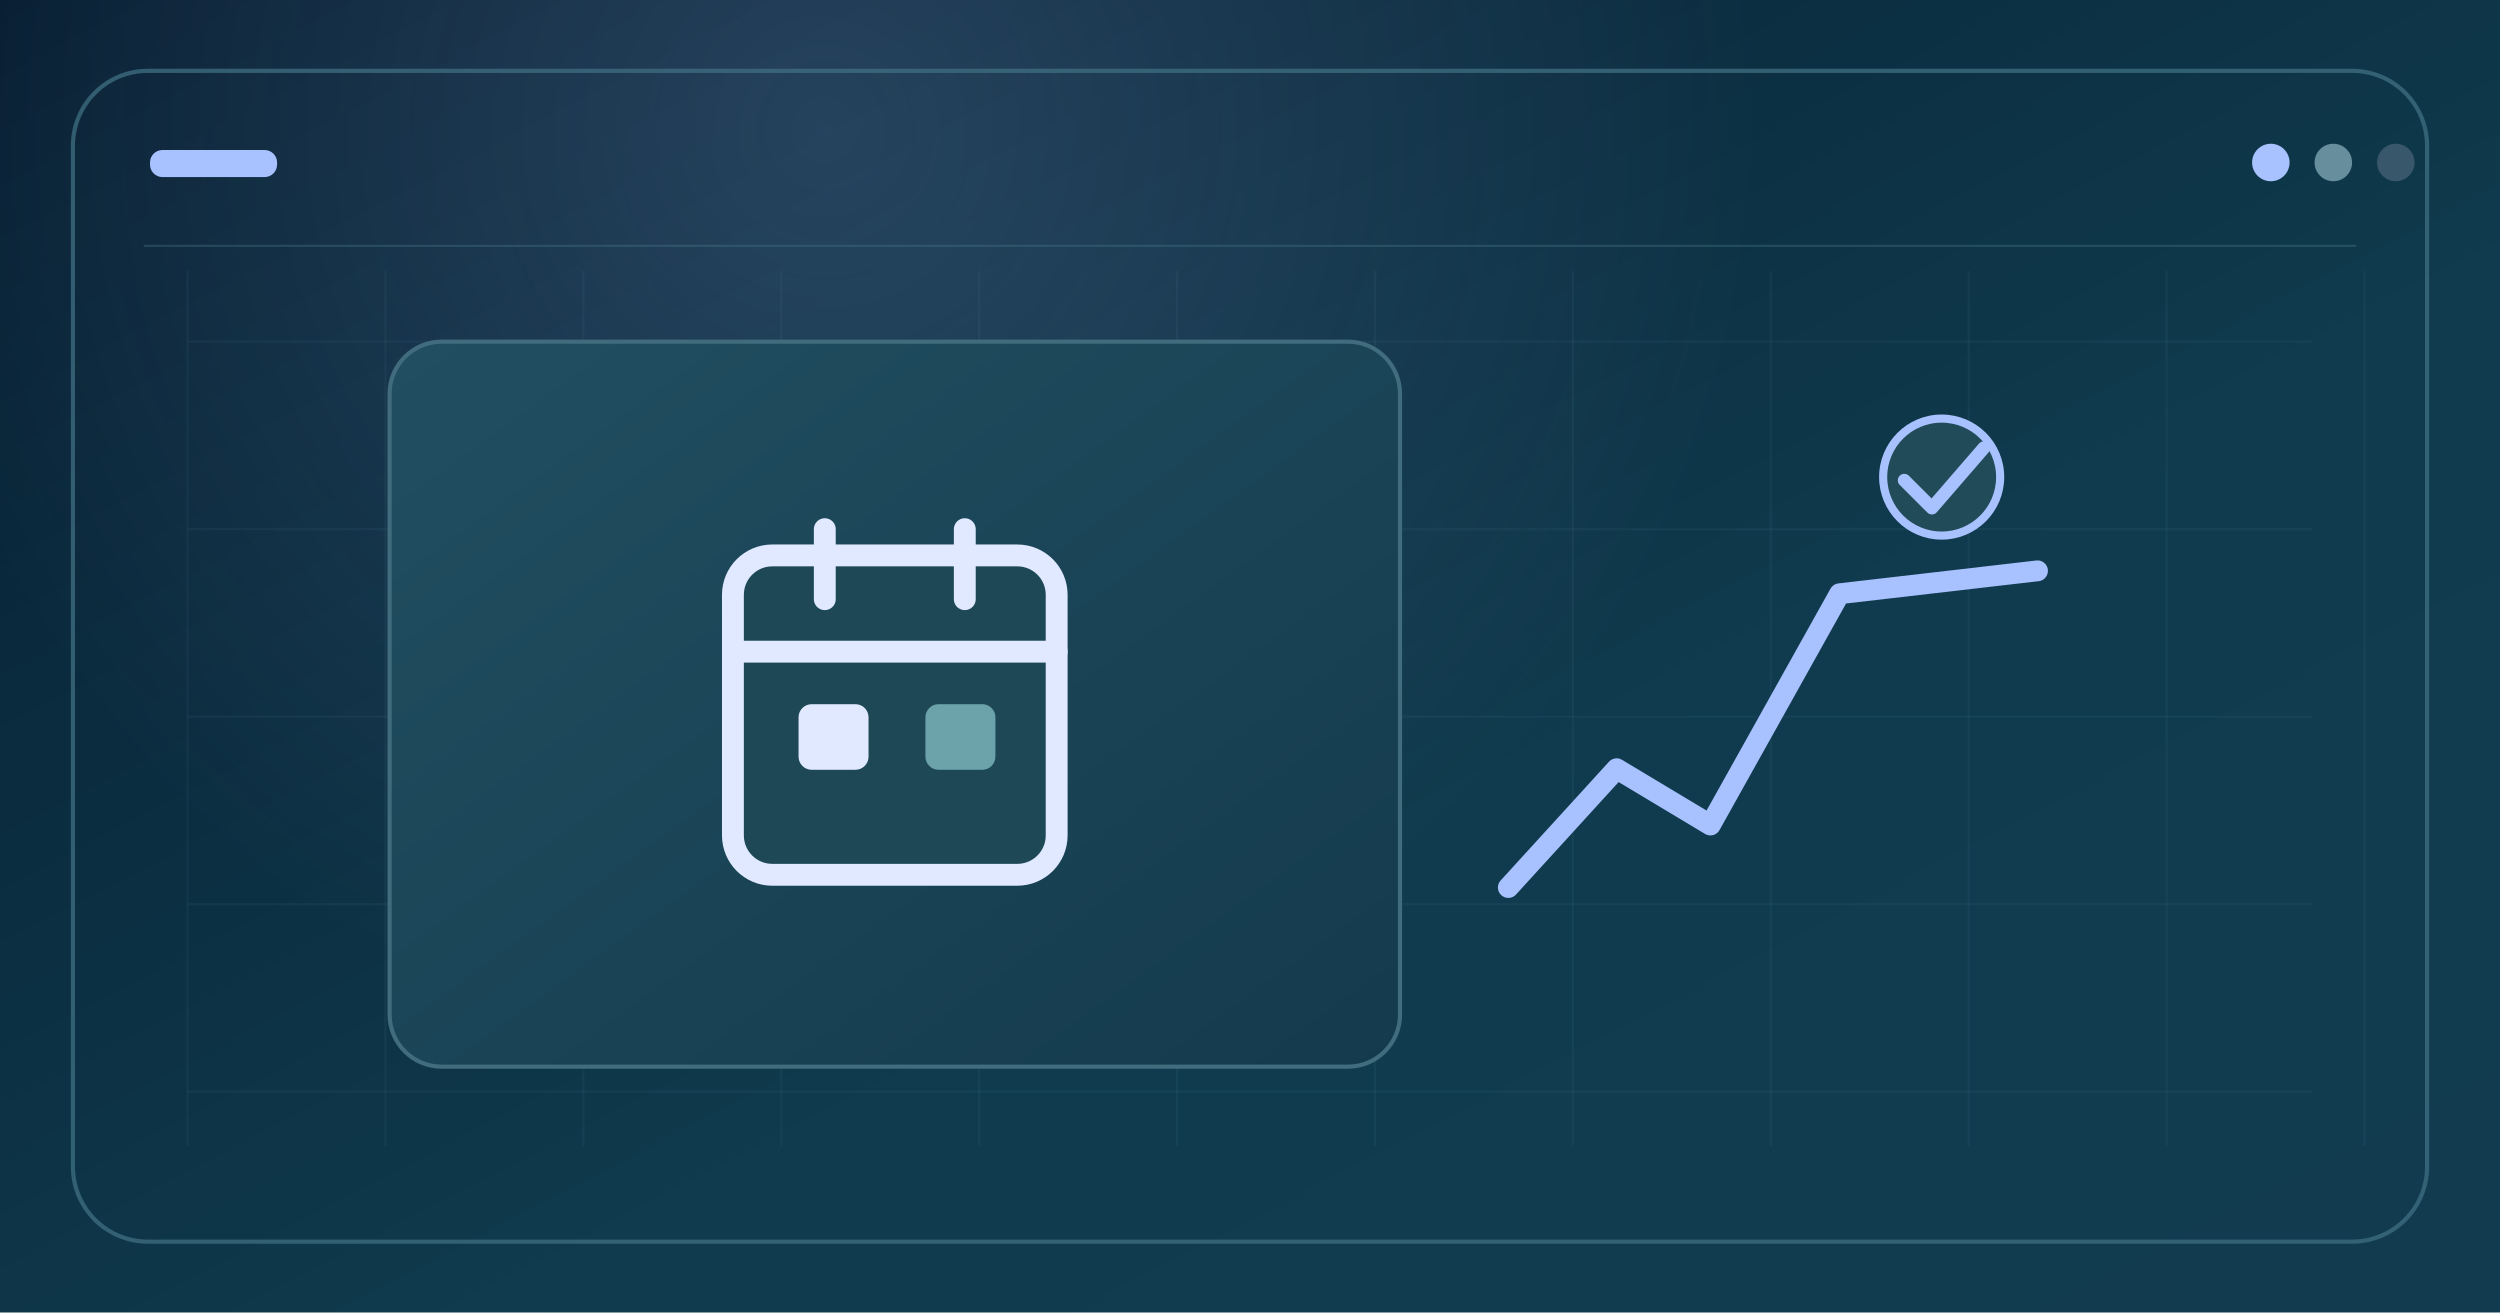
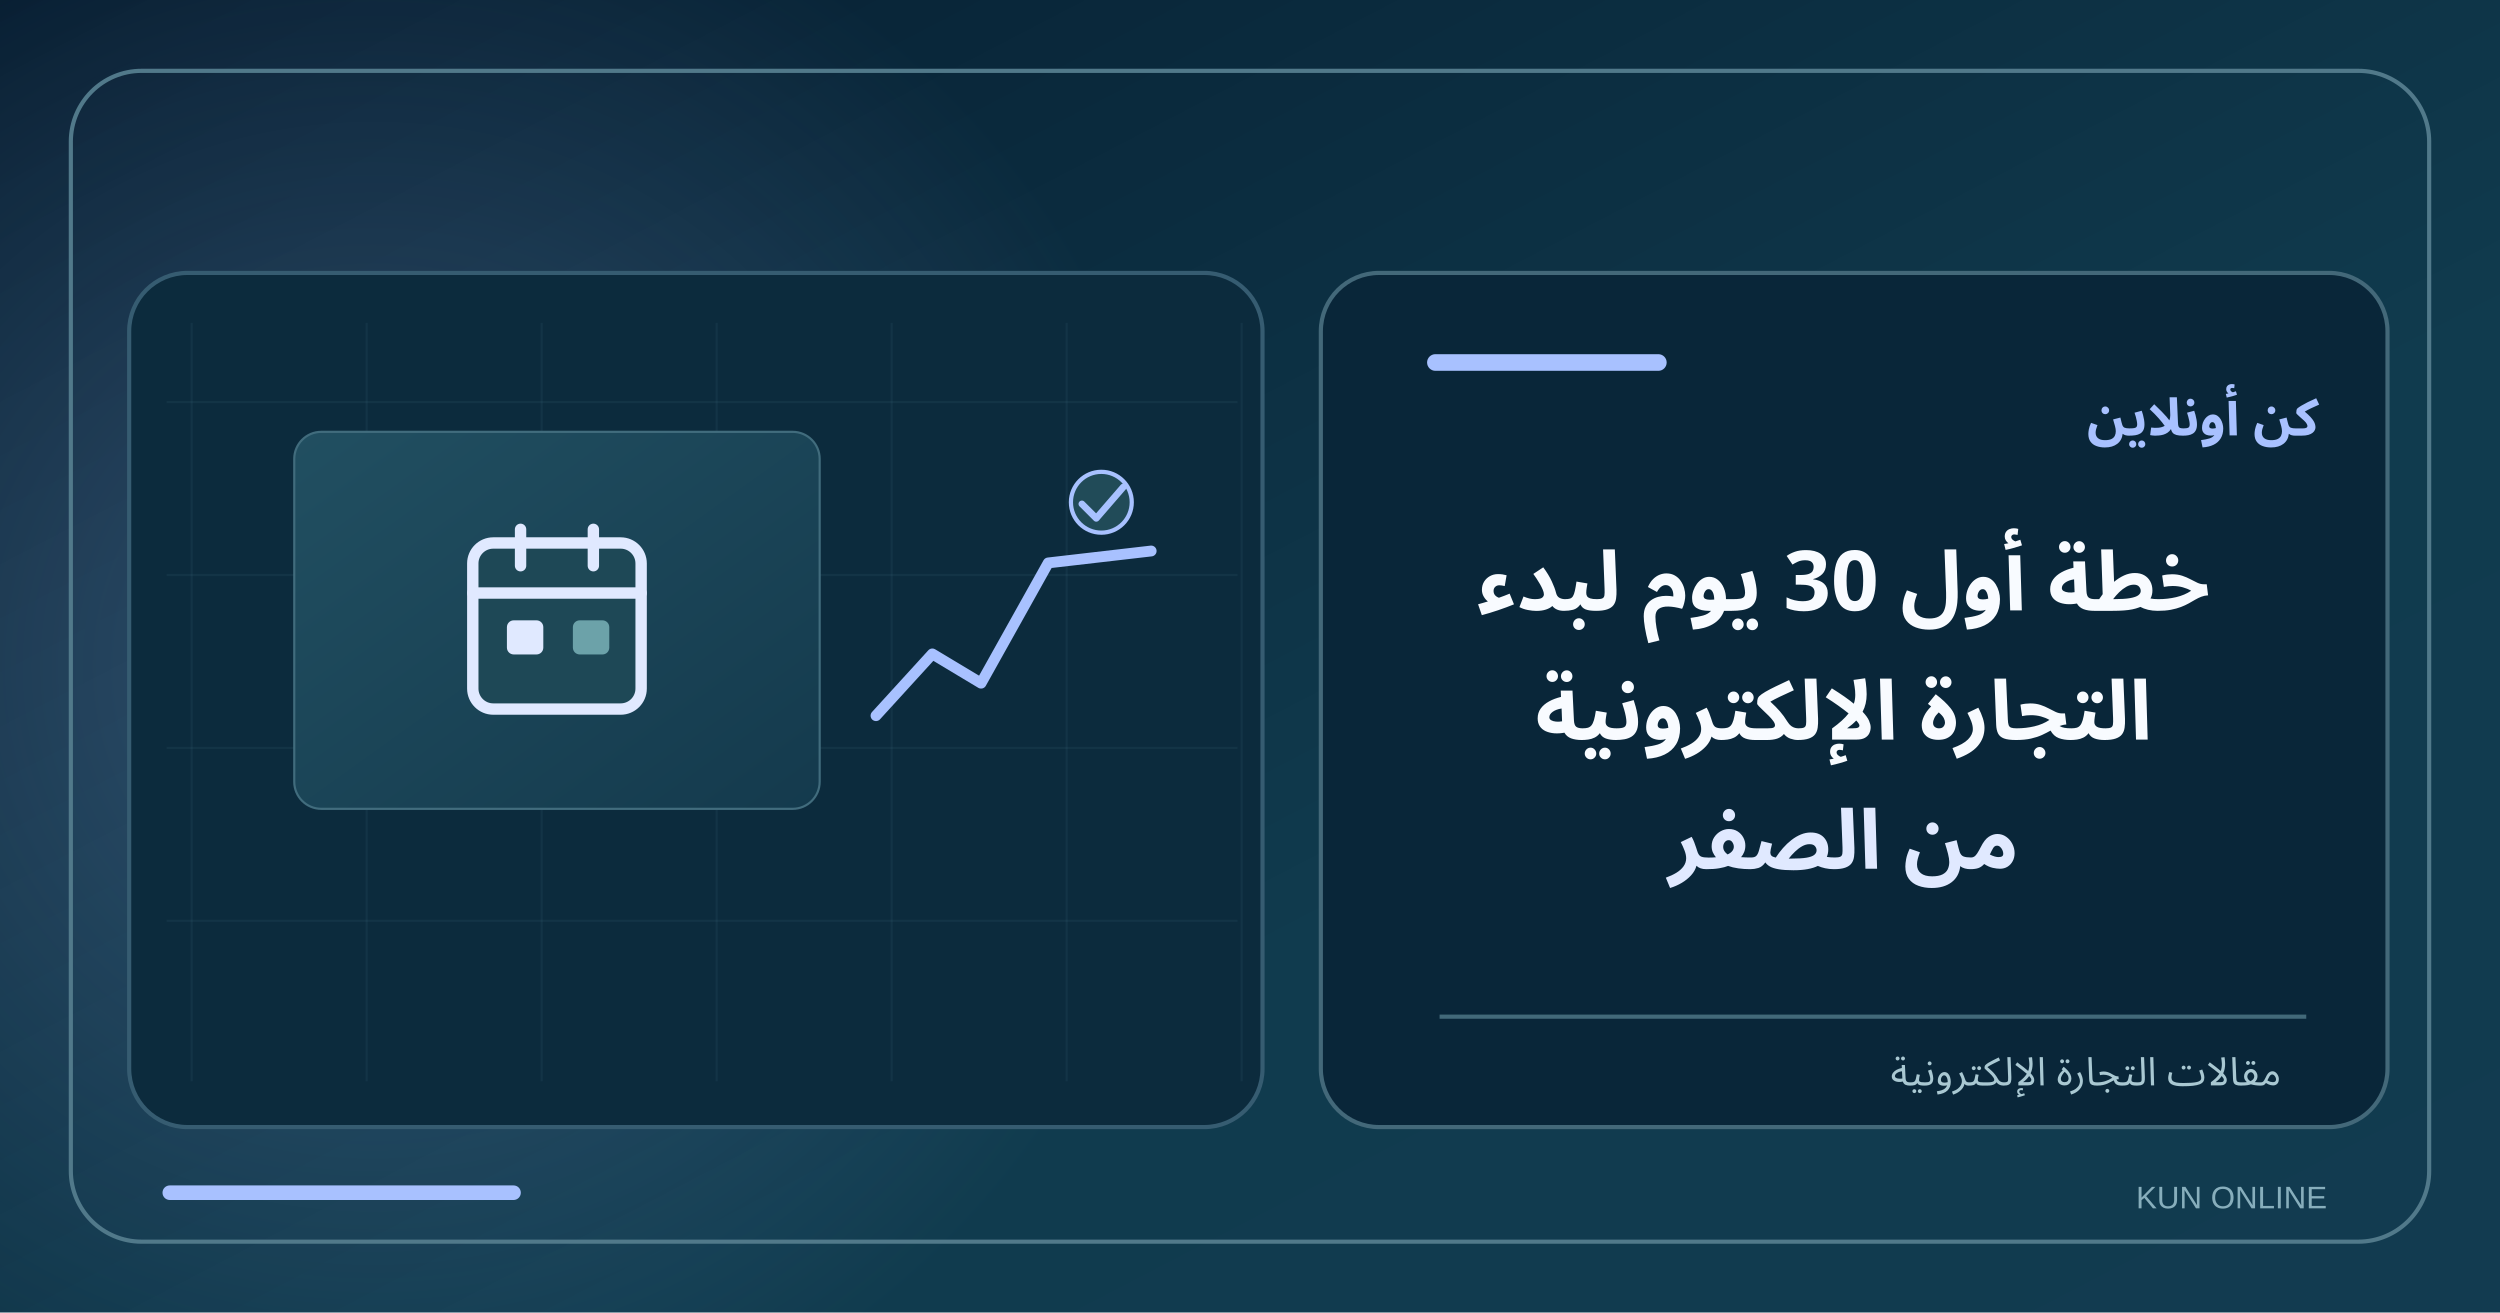
<svg xmlns="http://www.w3.org/2000/svg" width="1200" height="630" viewBox="0 0 1200 630" role="img" aria-labelledby="title desc">
  <defs>
    <linearGradient id="back" x1="0" y1="0" x2="1" y2="1">
      <stop stop-color="#061d30" />
      <stop offset=".62" stop-color="#103b4e" />
      <stop offset="1" stop-color="#123b50" />
    </linearGradient>
    <linearGradient id="glass" x1="0" y1="0" x2="1" y2="1">
      <stop stop-color="#214f61" />
      <stop offset="1" stop-color="#143a4d" />
    </linearGradient>
    <radialGradient id="bloom">
-       <stop stop-color="#a8c1ff" stop-opacity=".18" />
+       <stop stop-color="#a8c1ff" stop-opacity=".24" />
      <stop offset="1" stop-color="#a8c1ff" stop-opacity="0" />
    </radialGradient>
  </defs>
  <rect width="1200" height="630" fill="url(#back)" />
-   <circle cx="396" cy="62" r="450" fill="url(#bloom)" />
-   <rect x="35" y="34" width="1130" height="562" rx="36" fill="none" stroke="#3f6f81" stroke-width="2" opacity=".75" />
-   <path d="M69 118H1131" stroke="#4c7f8b" stroke-width="1" opacity=".34" />
-   <rect x="72" y="72" width="61" height="13" rx="6" fill="#a8c1ff" />
-   <circle cx="1090" cy="78" r="9" fill="#a8c1ff" />
-   <circle cx="1120" cy="78" r="9" fill="#668e9d" />
-   <circle cx="1150" cy="78" r="9" fill="#38576b" />
+   <circle cx="180" cy="320" r="390" fill="url(#bloom)" />
+   <rect x="34" y="34" width="1132" height="562" rx="34" fill="none" stroke="#51798a" stroke-width="2" />
+   <rect x="62" y="131" width="544" height="410" rx="28" fill="#0c2b3d" stroke="#365c71" stroke-width="2" />
  <g stroke="#508396" stroke-opacity=".10" stroke-width="1">
-     <path d="M90 130V550" />
-     <path d="M185 130V550" />
-     <path d="M280 130V550" />
-     <path d="M375 130V550" />
-     <path d="M470 130V550" />
-     <path d="M565 130V550" />
-     <path d="M660 130V550" />
-     <path d="M755 130V550" />
-     <path d="M850 130V550" />
-     <path d="M945 130V550" />
-     <path d="M1040 130V550" />
-     <path d="M1135 130V550" />
-     <path d="M90 164H1110" />
-     <path d="M90 254H1110" />
-     <path d="M90 344H1110" />
-     <path d="M90 434H1110" />
-     <path d="M90 524H1110" />
+     <path d="M92 155V519" />
+     <path d="M176 155V519" />
+     <path d="M260 155V519" />
+     <path d="M344 155V519" />
+     <path d="M428 155V519" />
+     <path d="M512 155V519" />
+     <path d="M596 155V519" />
+     <path d="M80 193H594" />
+     <path d="M80 276H594" />
+     <path d="M80 359H594" />
+     <path d="M80 442H594" />
  </g>
-   <rect x="187" y="164" width="485" height="348" rx="25" fill="url(#glass)" stroke="#416c7d" stroke-width="2" />
-   <g transform="translate(324.5 233) scale(2.1)">
-     <rect x="13" y="16" width="74" height="73" rx="9" fill="#1e4856" stroke="#e0e9ff" stroke-width="5" />
-     <path d="M13 38H87M34 10V26M66 10V26" fill="none" stroke="#e0e9ff" stroke-width="5" stroke-linecap="round" stroke-linejoin="round" />
-     <rect x="28" y="50" width="16" height="15" rx="3" fill="#e0e9ff" stroke="none" stroke-width="0" />
-     <rect x="57" y="50" width="16" height="15" rx="3" fill="#6ca2a9" stroke="none" stroke-width="0" />
+   <g id="topic-illustration" transform="translate(44 122) scale(.52)">
+     <rect x="187" y="164" width="485" height="348" rx="25" fill="url(#glass)" stroke="#416c7d" stroke-width="2" />
+     <g transform="translate(324.5 233) scale(2.1)">
+       <rect x="13" y="16" width="74" height="73" rx="9" fill="#1e4856" stroke="#e0e9ff" stroke-width="5" />
+       <path d="M13 38H87M34 10V26M66 10V26" fill="none" stroke="#e0e9ff" stroke-width="5" stroke-linecap="round" stroke-linejoin="round" />
+       <rect x="28" y="50" width="16" height="15" rx="3" fill="#e0e9ff" stroke="none" stroke-width="0" />
+       <rect x="57" y="50" width="16" height="15" rx="3" fill="#6ca2a9" stroke="none" stroke-width="0" />
+     </g>
+     <path d="M724 426L776 369L821 396L883 285L978 274" fill="none" stroke="#a8c1ff" stroke-width="10" stroke-linecap="round" stroke-linejoin="round" />
+     <g transform="translate(893 190) scale(0.78)">
+       <circle cx="50" cy="50" r="36" fill="#214b58" stroke="#a8c1ff" stroke-width="5" />
+       <path d="M27 52L44 69L76 32" fill="none" stroke="#a8c1ff" stroke-width="8" stroke-linecap="round" stroke-linejoin="round" />
+     </g>
  </g>
-   <path d="M724 426L776 369L821 396L883 285L978 274" fill="none" stroke="#a8c1ff" stroke-width="10" stroke-linecap="round" stroke-linejoin="round" />
-   <g transform="translate(893 190) scale(0.78)">
-     <circle cx="50" cy="50" r="36" fill="#214b58" stroke="#a8c1ff" stroke-width="5" />
-     <path d="M27 52L44 69L76 32" fill="none" stroke="#a8c1ff" stroke-width="8" stroke-linecap="round" stroke-linejoin="round" />
+   <rect x="634" y="131" width="512" height="410" rx="28" fill="#092639" stroke="#436879" stroke-width="2" />
+   <rect x="685" y="170" width="115" height="8" rx="4" fill="#a8c1ff" />
+   <text x="1113" y="209" direction="rtl" text-anchor="start" font-family="Cairo,Tajawal,Noto Sans Arabic,Segoe UI,Arial,sans-serif" font-size="25" font-weight="700" fill="#a8c1ff">كن أونلاين</text>
+   <g id="article-title">
+     <text x="885" y="293" text-anchor="middle" direction="rtl" unicode-bidi="plaintext" font-family="Cairo,Tajawal,Noto Sans Arabic,Segoe UI,Arial,sans-serif" font-size="40" font-weight="700" letter-spacing="0" fill="#f8fbff">خطة أول 30 يوم لبدء</text>
+     <text x="885" y="355" text-anchor="middle" direction="rtl" unicode-bidi="plaintext" font-family="Cairo,Tajawal,Noto Sans Arabic,Segoe UI,Arial,sans-serif" font-size="40" font-weight="700" letter-spacing="0" fill="#f8fbff">التجارة الإلكترونية</text>
+     <text x="885" y="417" text-anchor="middle" direction="rtl" unicode-bidi="plaintext" font-family="Cairo,Tajawal,Noto Sans Arabic,Segoe UI,Arial,sans-serif" font-size="40" font-weight="700" letter-spacing="0" fill="#e0e9ff">من الصفر</text>
  </g>
+   <path d="M691 488H1107" stroke="#426979" stroke-width="2" />
+   <text x="1095" y="521" direction="rtl" text-anchor="start" font-family="Cairo,Tajawal,Noto Sans Arabic,Segoe UI,Arial,sans-serif" font-size="19" fill="#a9c8d2">مقالات التجارة الإلكترونية</text>
+   <rect x="78" y="569" width="172" height="7" rx="3.5" fill="#a8c1ff" />
+   <text x="1117" y="580" direction="rtl" text-anchor="start" font-family="Arial,sans-serif" font-size="15" fill="#87aebc">KUN ONLINE</text>
</svg>
